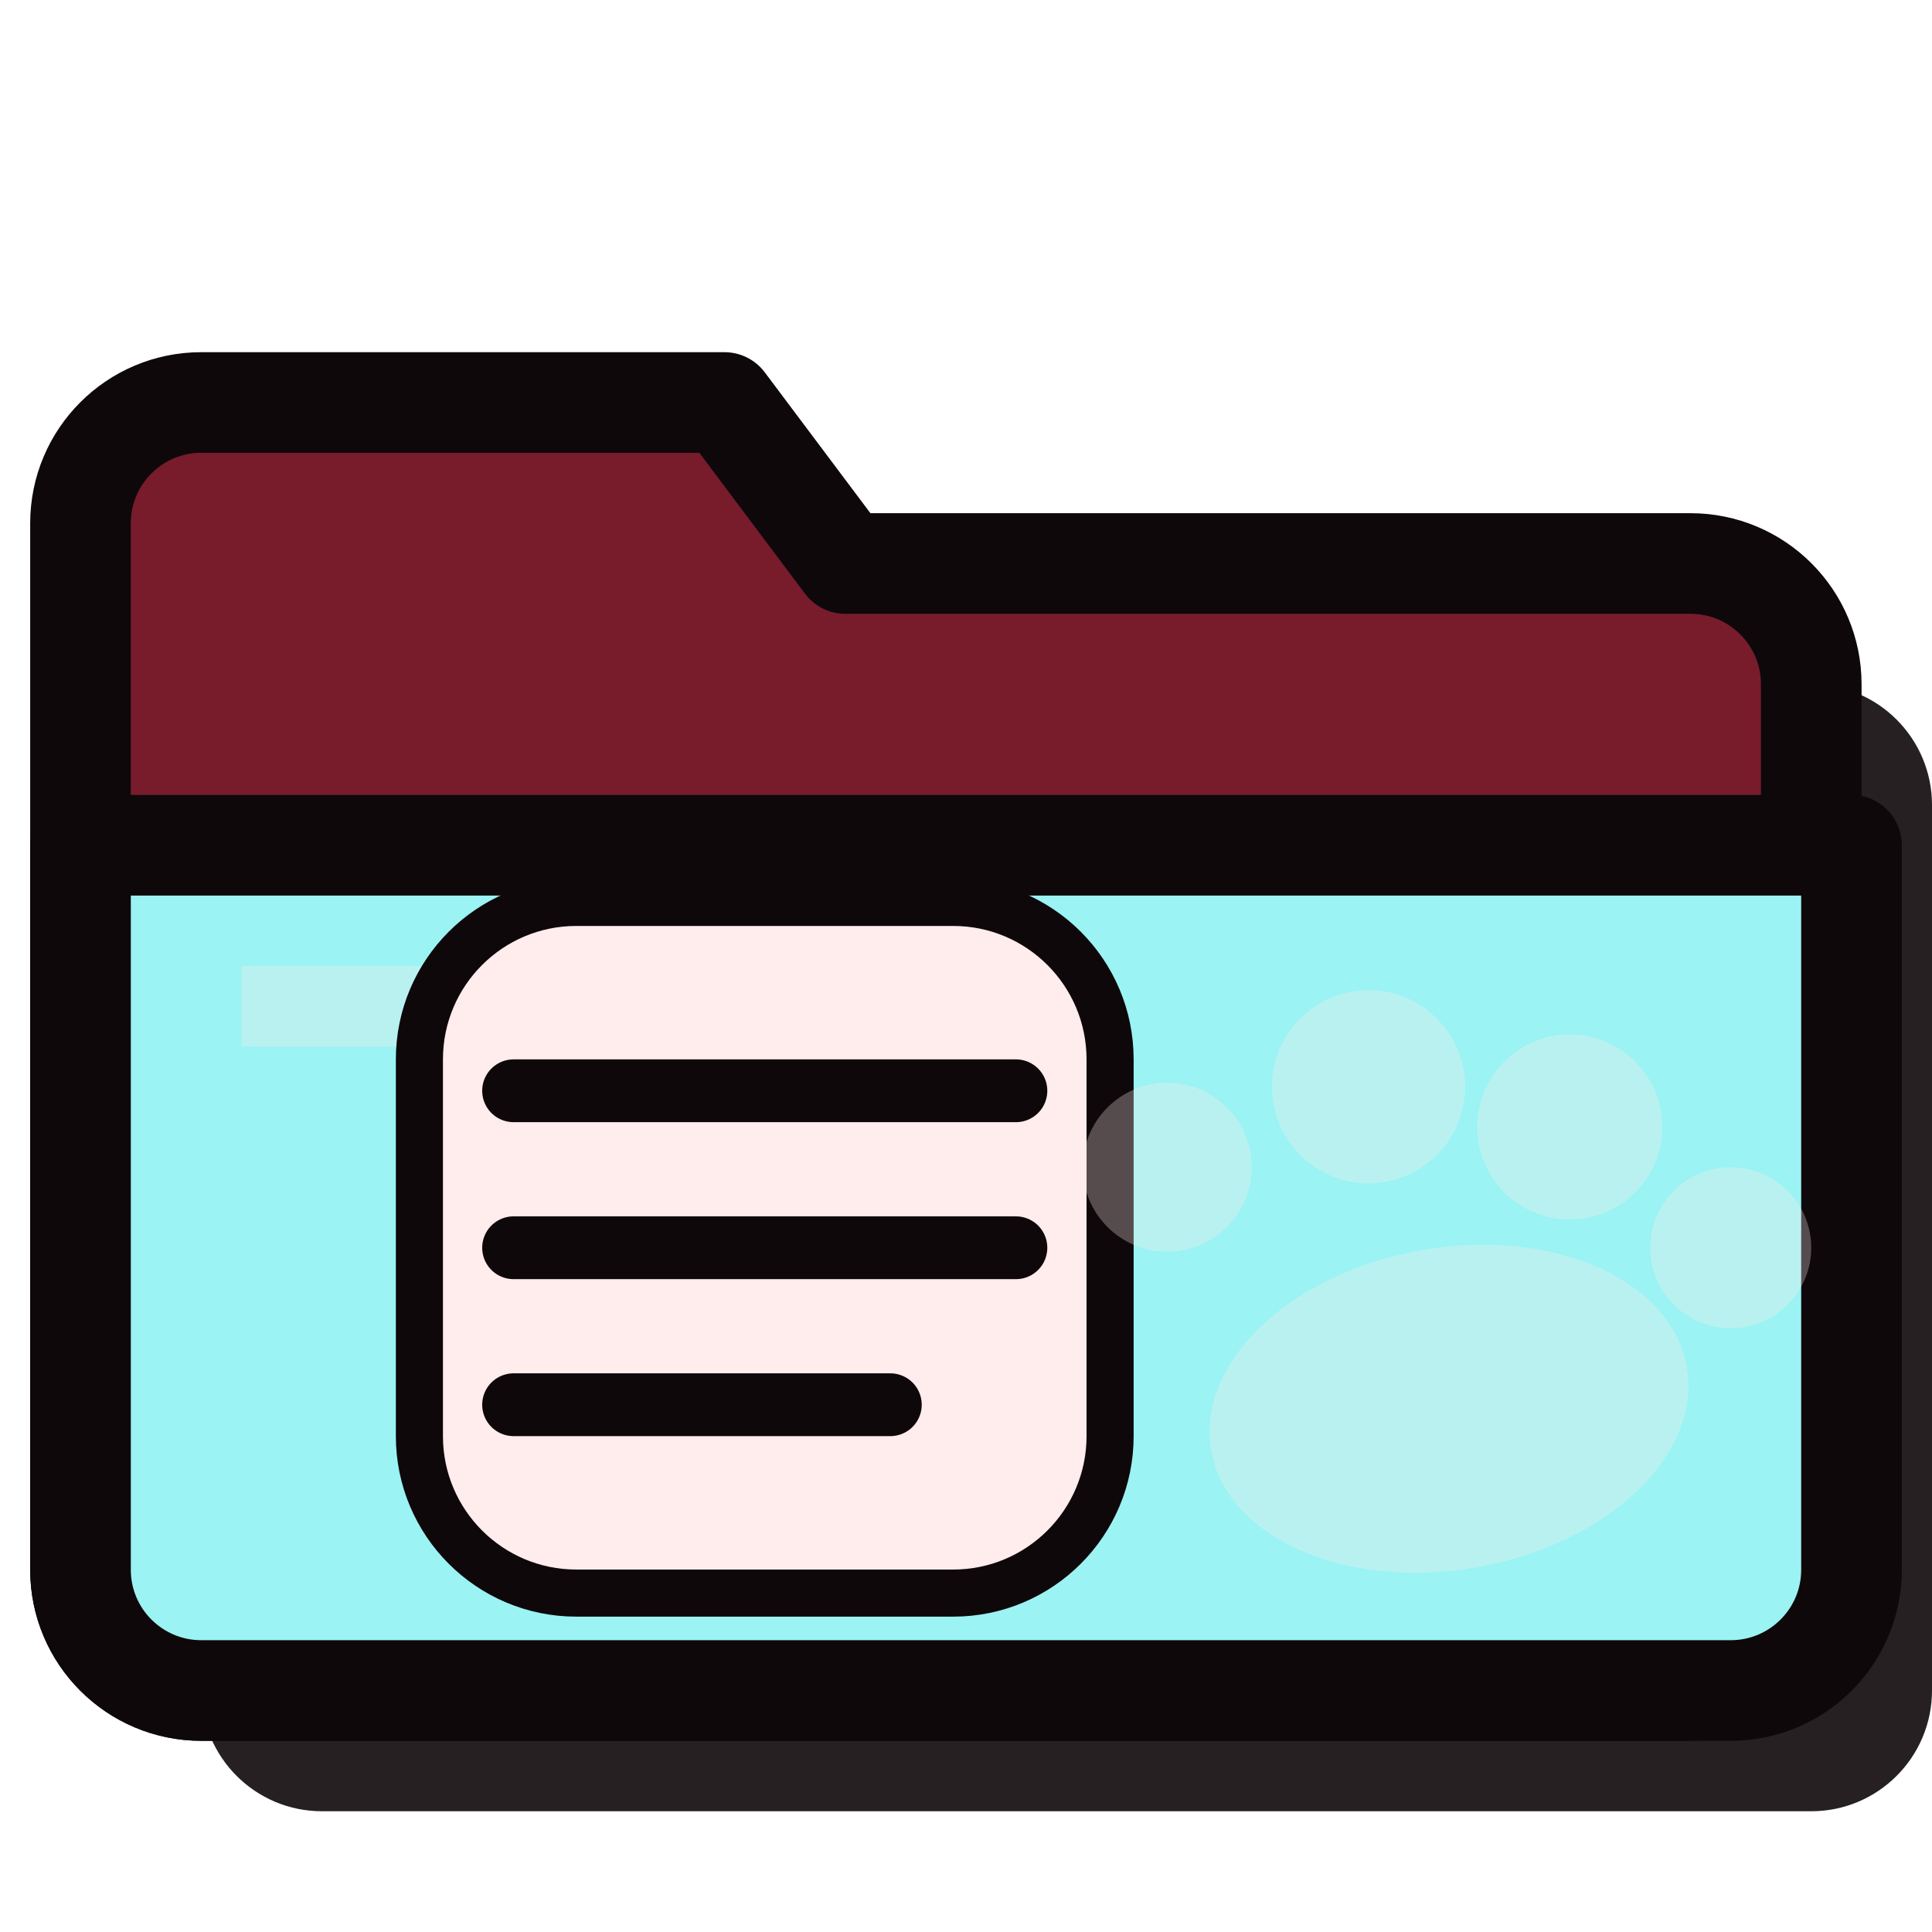
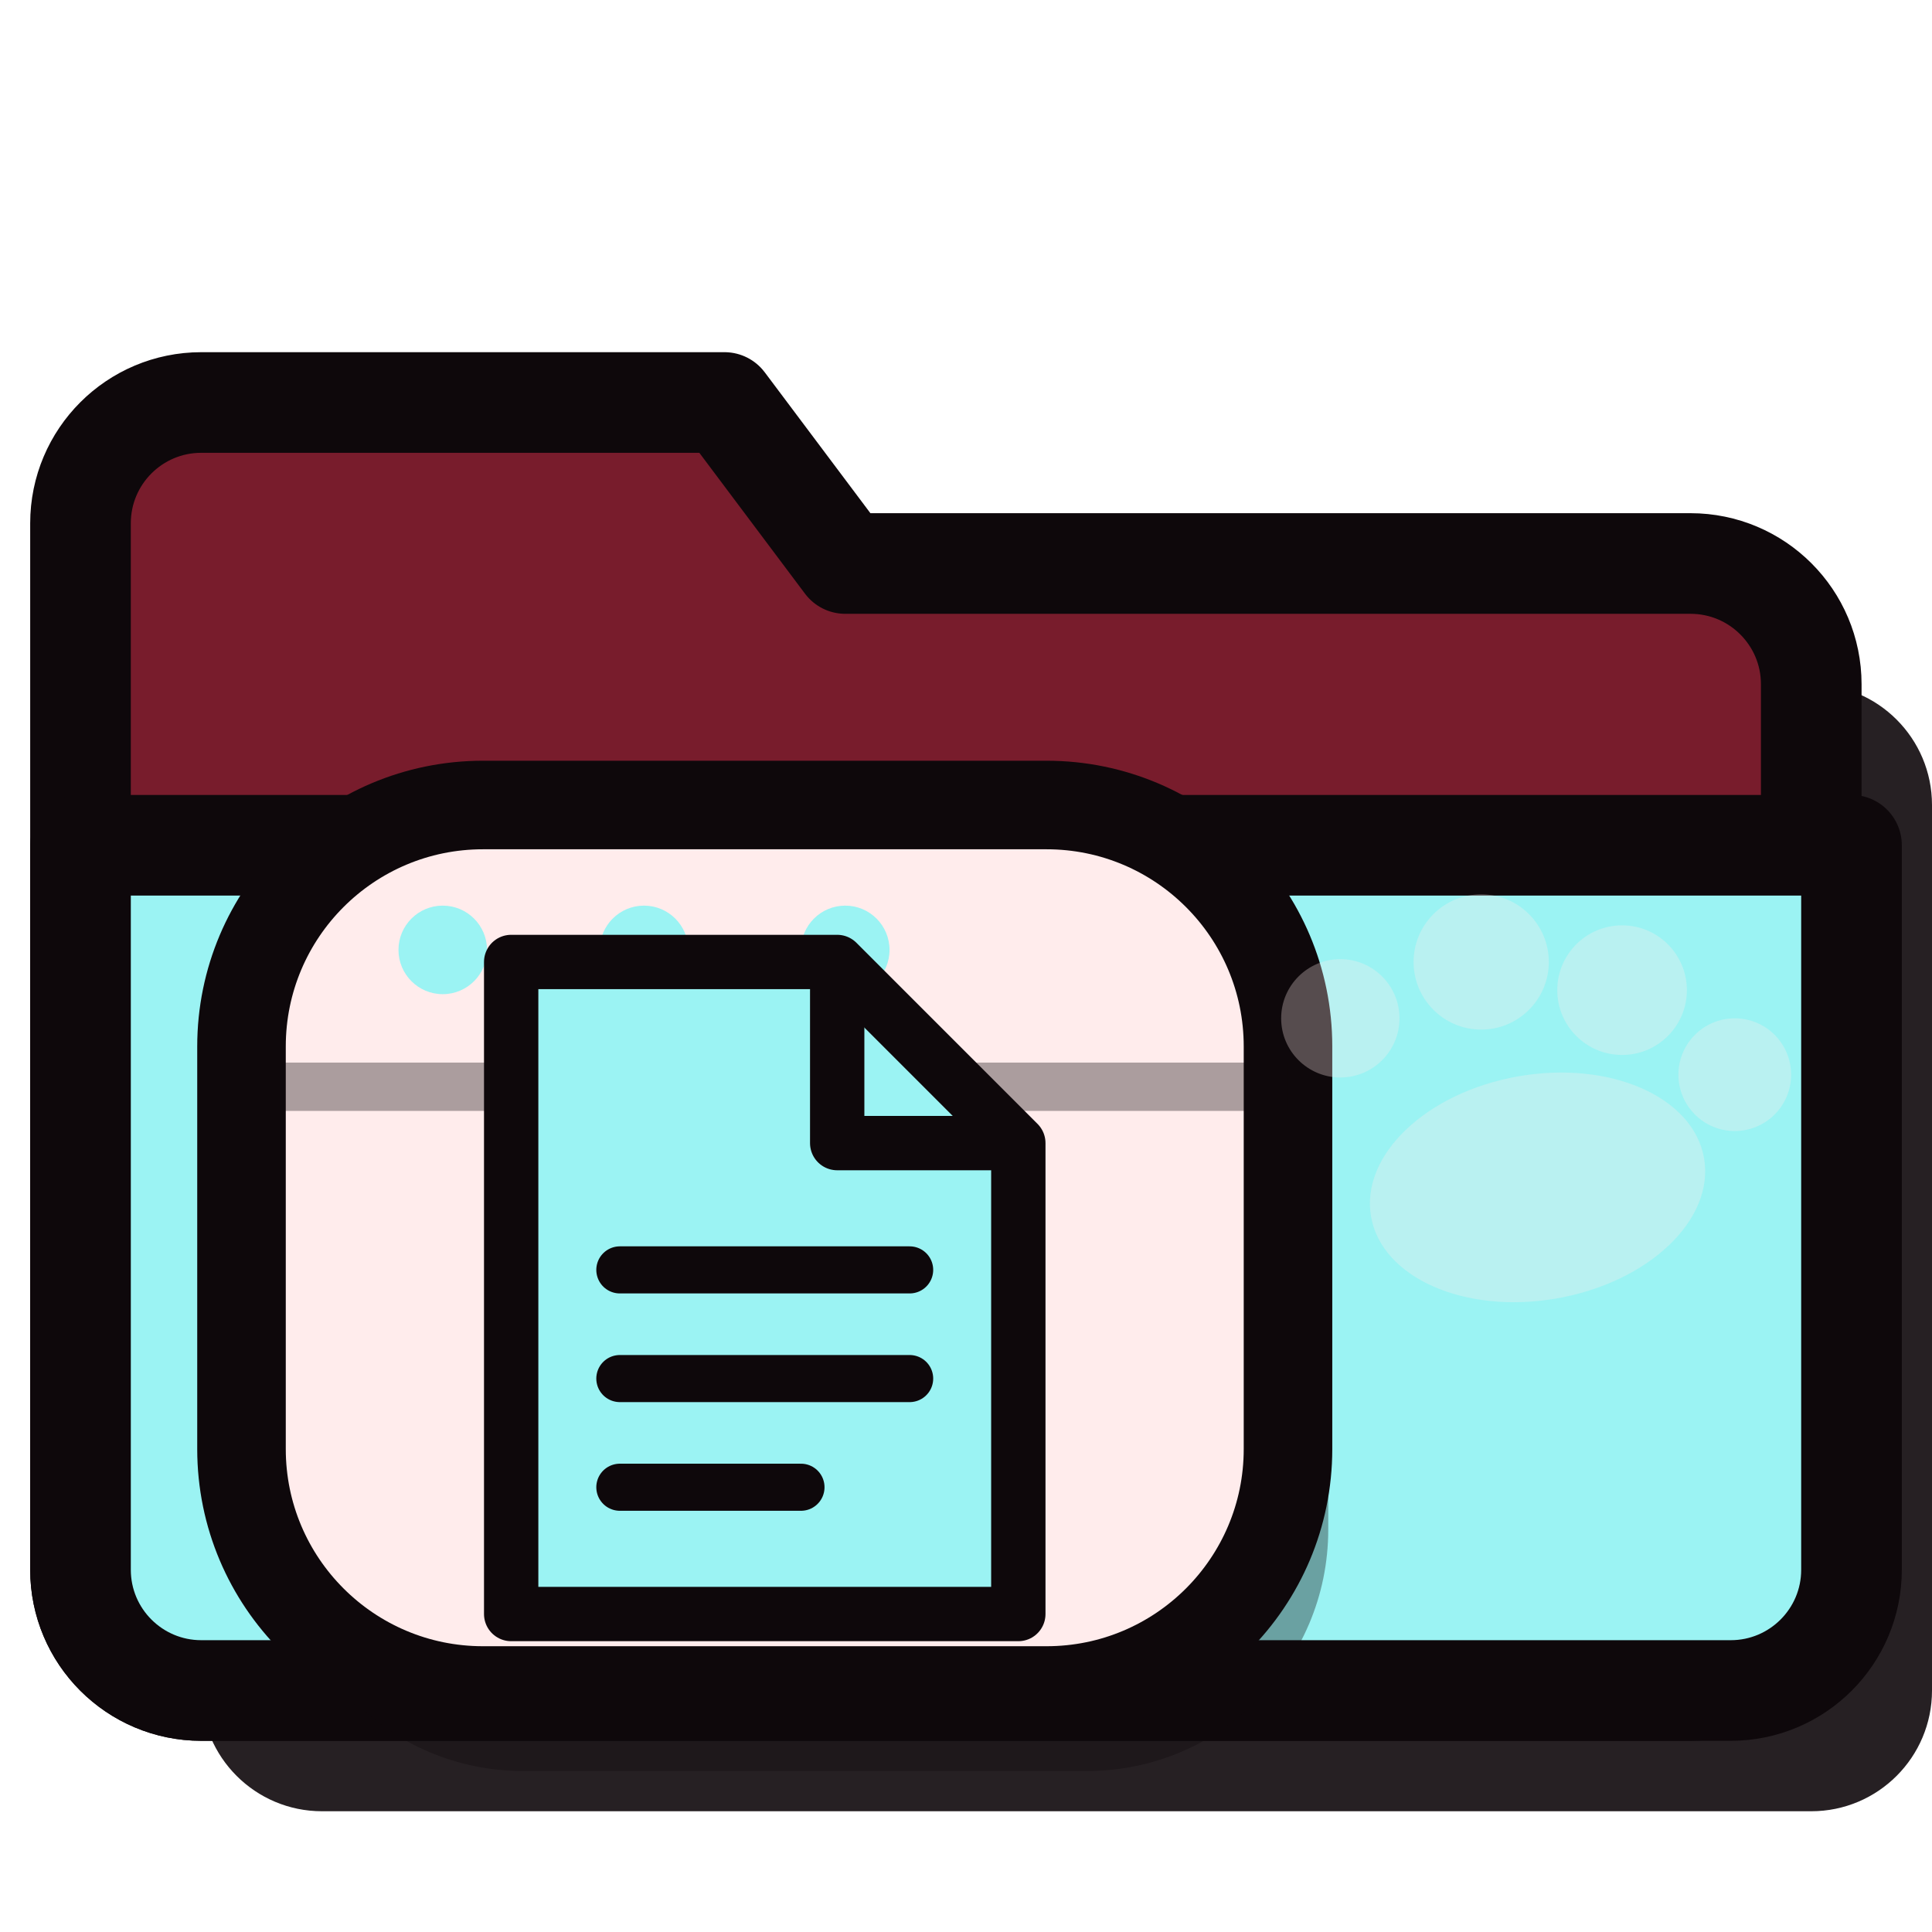
<svg xmlns="http://www.w3.org/2000/svg" width="48" height="48" viewBox="0 0 48 48">
  <path d="M5 10 H18 L21 14 H42 A3 3 0 0 1 45 17 V39 A3 3 0 0 1 42 42 H5 A3 3 0 0 1 2 39 V13 A3 3 0 0 1 5 10 Z" transform="translate(3 3)" fill="#0E080B" opacity="0.9" />
  <path d="M5 10 H18 L21 14 H42 A3 3 0 0 1 45 17 V39 A3 3 0 0 1 42 42 H5 A3 3 0 0 1 2 39 V13 A3 3 0 0 1 5 10 Z" fill="#781C2C" stroke="#0E080B" stroke-width="2.5" stroke-linejoin="round" />
  <path d="M2 21 H46 V39 A3 3 0 0 1 43 42 H5 A3 3 0 0 1 2 39 Z" fill="#9BF3F3" stroke="#0E080B" stroke-width="2.5" stroke-linejoin="round" />
  <path d="M6 24 H20 V26 H6 Z" fill="#FFECEC" opacity="0.30" />
-   <g transform="translate(19 31) scale(0.78)">
-     <rect x="-11" y="-11" width="22" height="22" rx="5" fill="#FFECEC" stroke="#0E080B" stroke-width="1.5" />
-     <path d="M-8 -5 H8 M-8 0 H8 M-8 5 H4" fill="none" stroke="#0E080B" stroke-width="2" stroke-linecap="round" />
+   <g transform="translate(19 31)">
+     <rect x="-12" y="-9" width="26" height="22" rx="6" fill="#0E080B" opacity="0.35" />
+     <rect x="-13" y="-11" width="26" height="22" rx="6" fill="#FFECEC" stroke="#0E080B" stroke-width="2.2" />
+     <path d="M-13 -4 H13" stroke="#0E080B" stroke-width="1.2" opacity="0.35" />
+     <circle cx="-8" cy="-7.4" r="1.1" fill="#9BF3F3" />
+     <circle cx="-3" cy="-7.4" r="1.1" fill="#9BF3F3" />
+     <circle cx="2" cy="-7.4" r="1.1" fill="#9BF3F3" />
+     <g transform="translate(0 1) scale(0.9)">
+       <path d="M-7 -9 H2 L7 -4 V9 H-7 Z" fill="#9BF3F3" stroke="#0E080B" stroke-width="1.5" stroke-linejoin="round" />
+       <path d="M2 -9 V-4 H7" fill="none" stroke="#0E080B" stroke-width="1.5" stroke-linejoin="round" />
+       <path d="M-4 -0.5 H4 M-4 2.5 H4 M-4 5.5 H1" stroke="#0E080B" stroke-width="1.3" stroke-linecap="round" />
+     </g>
  </g>
-   <g fill="#FFECEC" opacity="0.30">
-     <circle cx="29" cy="29" r="2.1" />
-     <circle cx="34" cy="27" r="2.4" />
-     <circle cx="39" cy="28" r="2.3" />
-     <circle cx="43" cy="31" r="2.0" />
-     <ellipse cx="36" cy="35" rx="6" ry="4" transform="rotate(-10 36 35)" />
+   <g transform="translate(13 5) scale(0.7)">
+     <g fill="#FFECEC" opacity="0.30">
+       <circle cx="29" cy="29" r="2.1" />
+       <circle cx="34" cy="27" r="2.4" />
+       <circle cx="39" cy="28" r="2.3" />
+       <circle cx="43" cy="31" r="2.0" />
+       <ellipse cx="36" cy="35" rx="6" ry="4" transform="rotate(-10 36 35)" />
+     </g>
  </g>
</svg>
